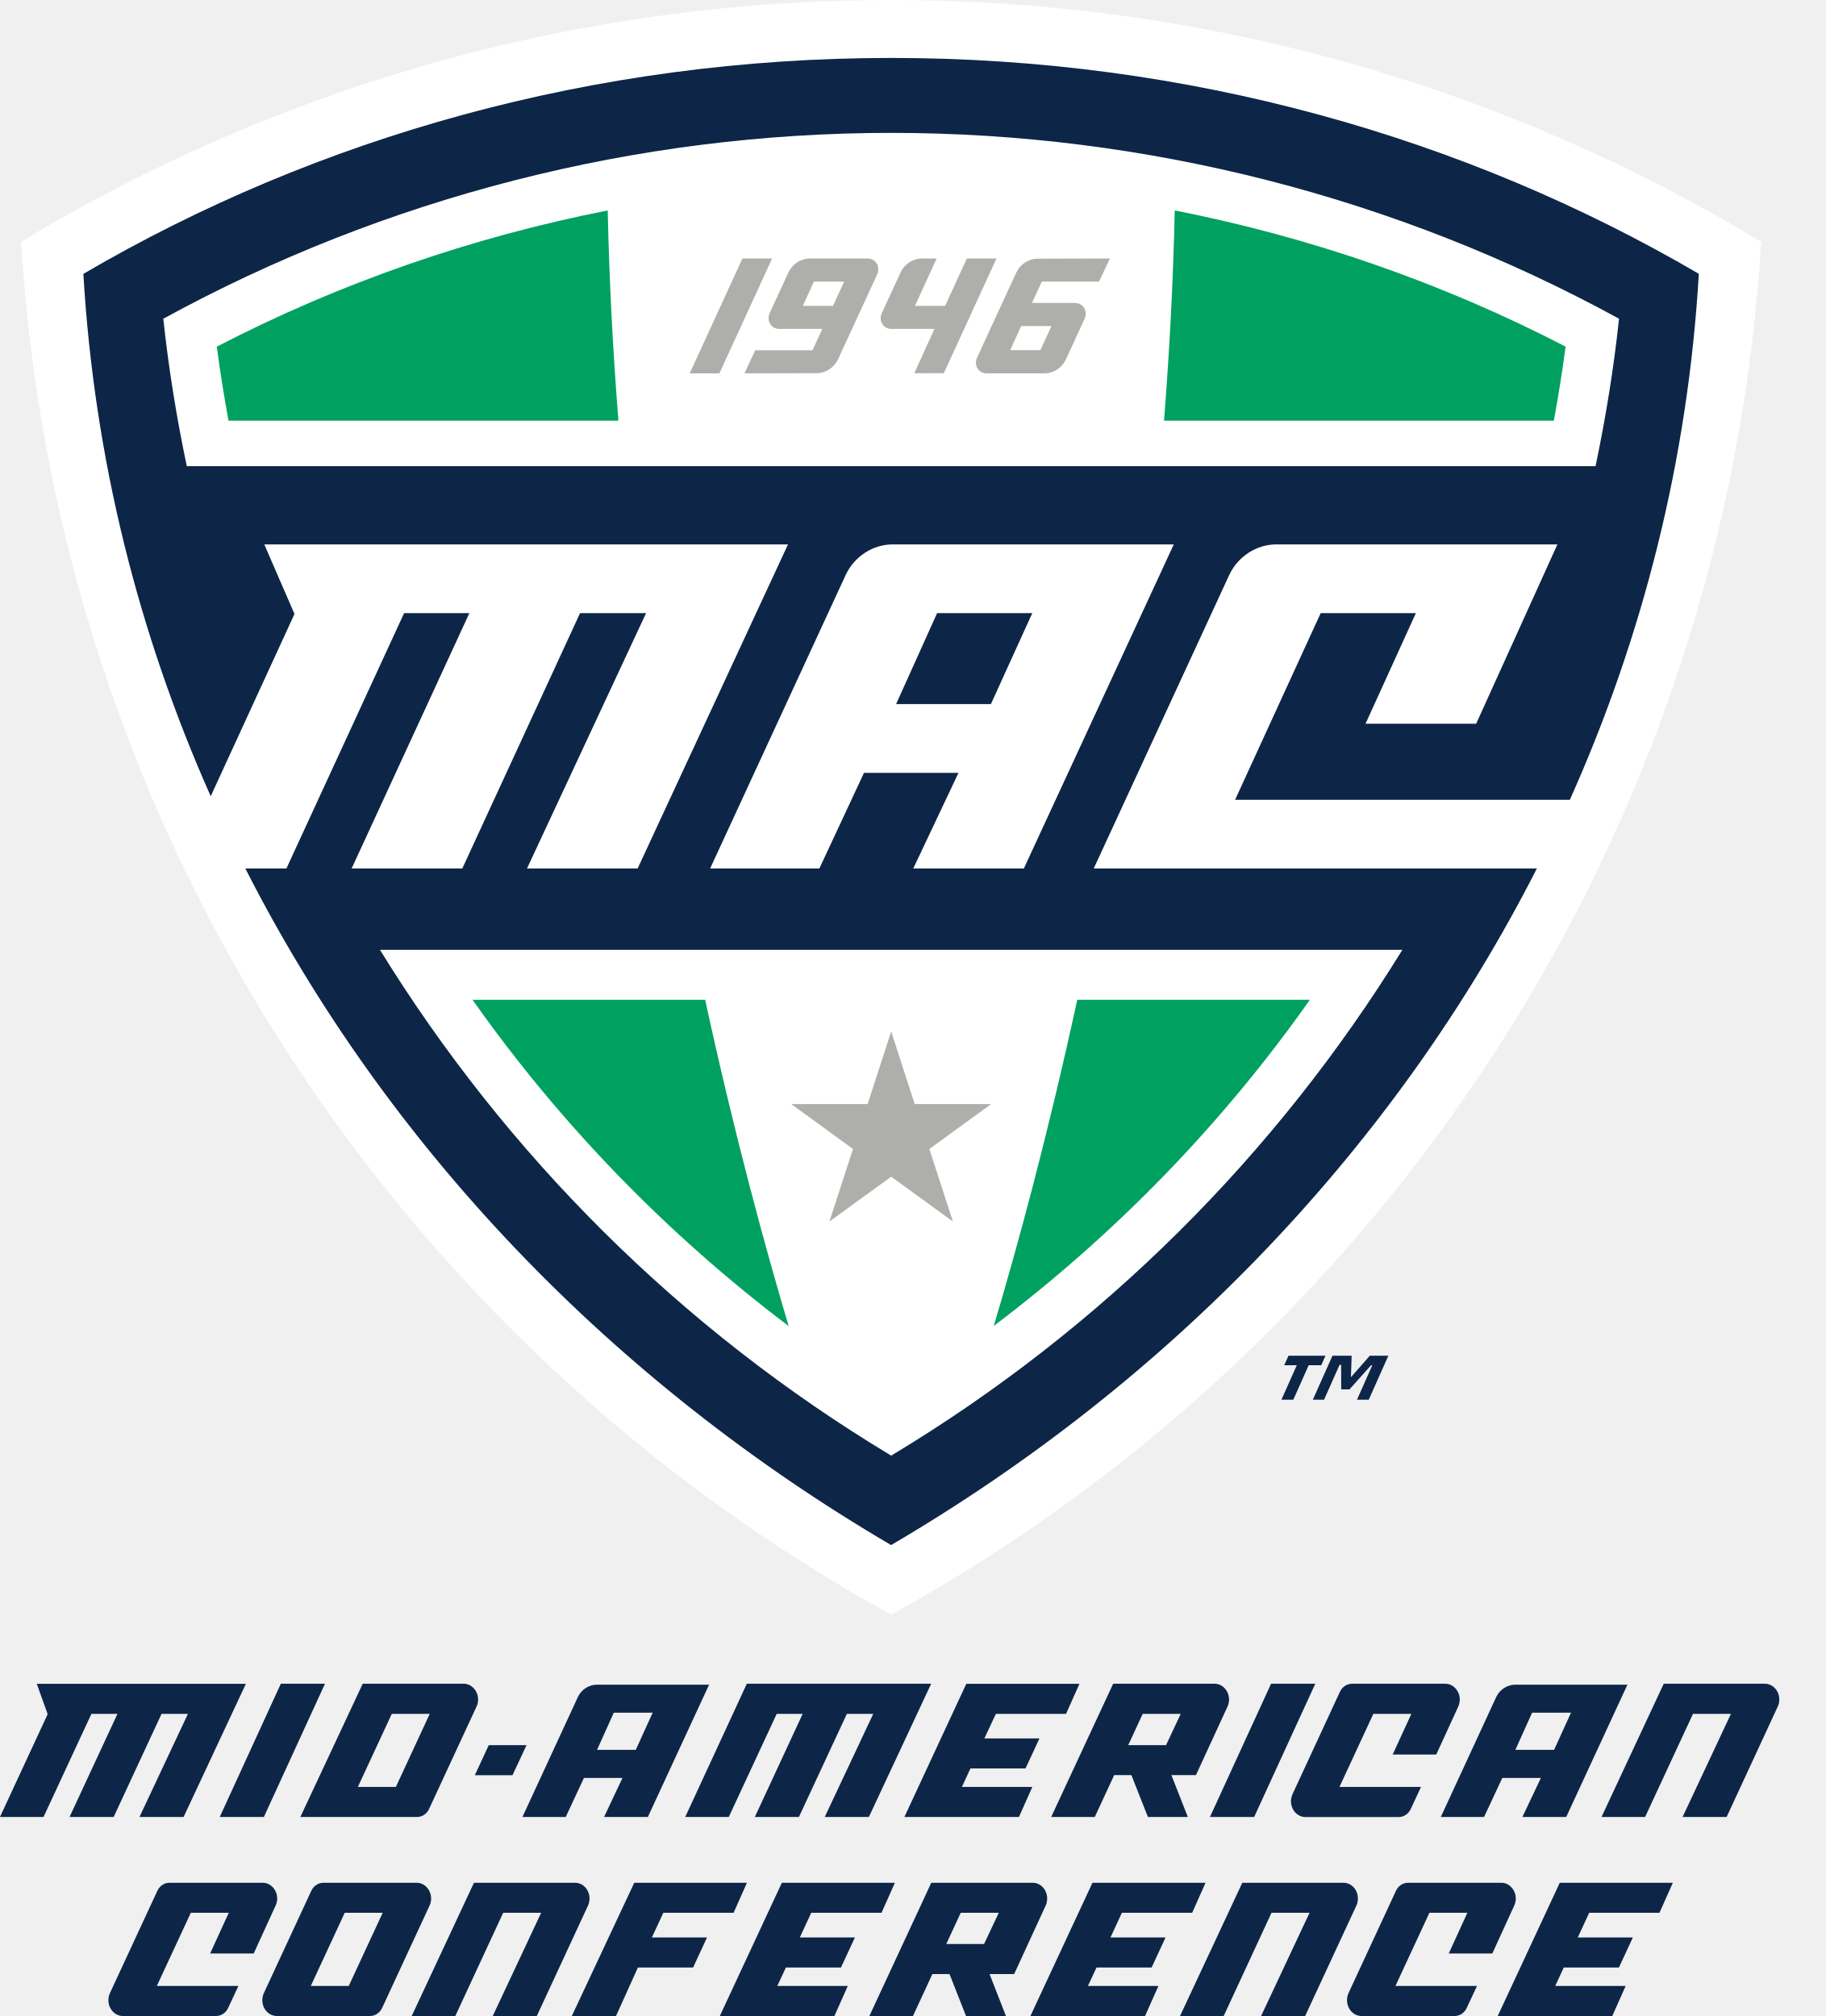
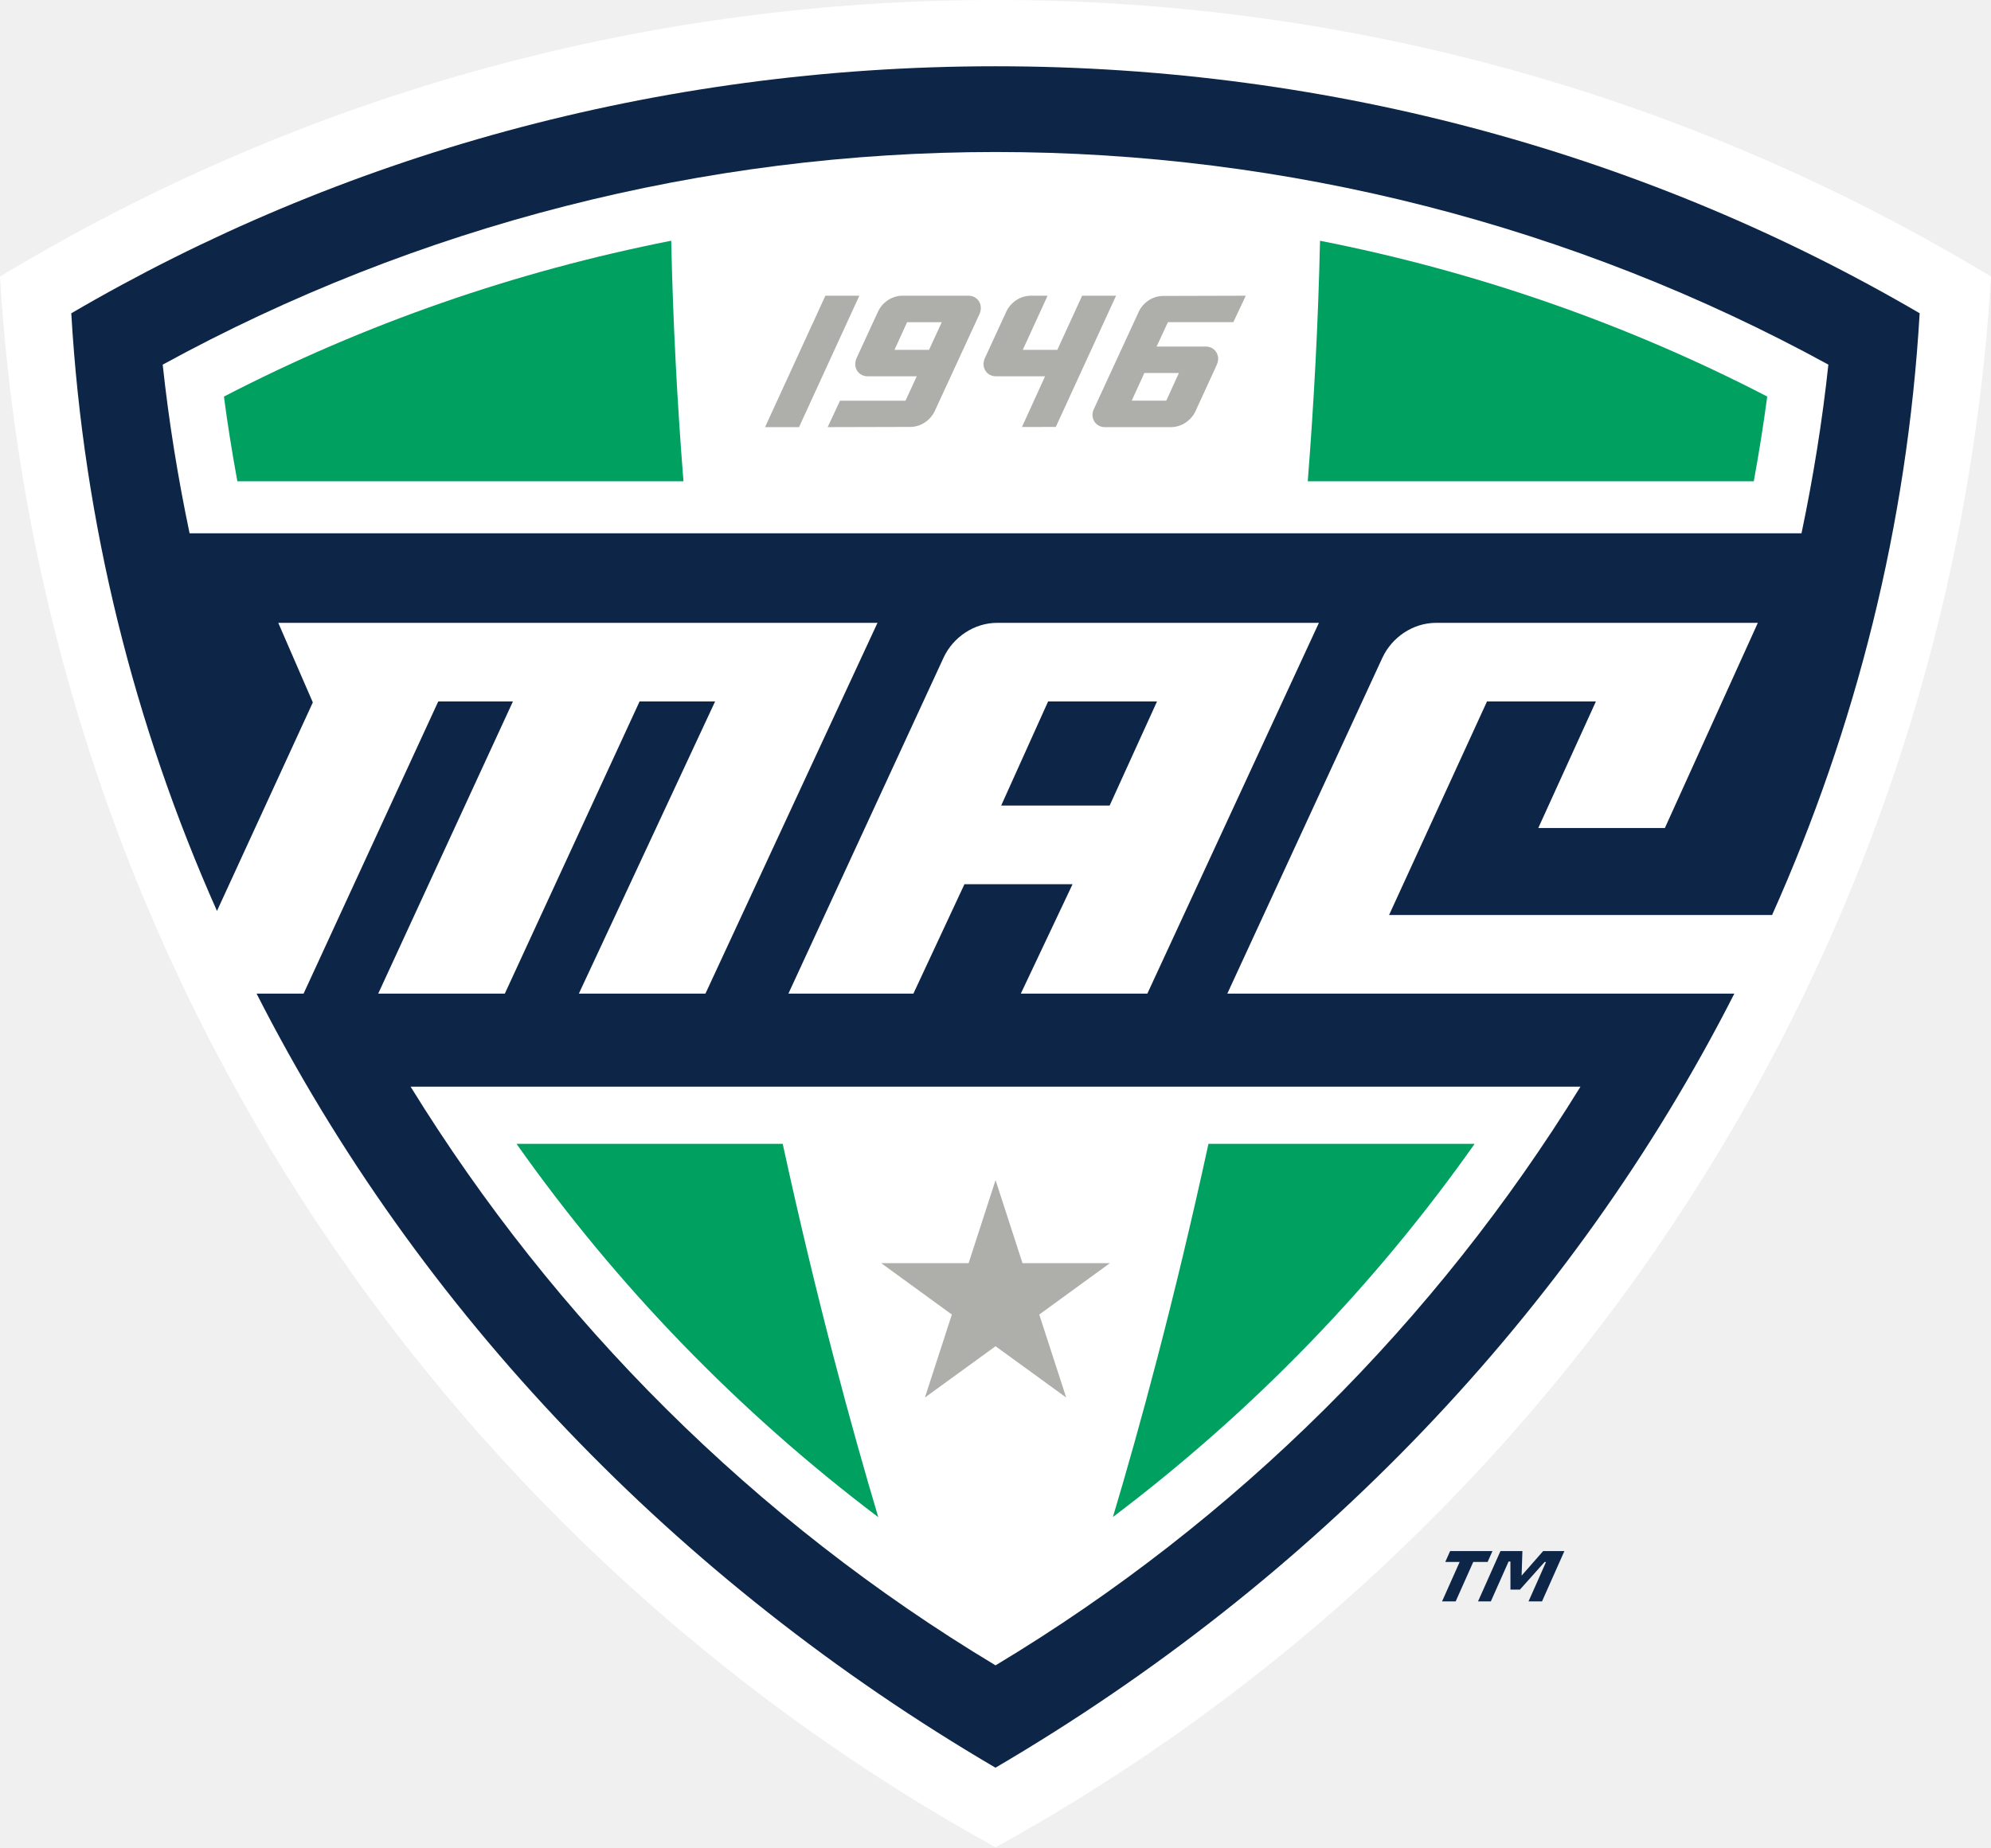
- <svg xmlns="http://www.w3.org/2000/svg" enable-background="new 0 0 233.333 257.677" xml:space="preserve" height="257.68px" viewBox="0 0 233.333 257.677" width="233.33px" version="1.1" y="0px" x="0px">
+ <svg xmlns="http://www.w3.org/2000/svg" enable-background="new 0 0 233.333 257.677" xml:space="preserve" height="206.38px" viewBox="2.694 0 222.38 206.38" width="222.38px" version="1.1" y="0px" x="0px">
  <g style="">
    <g fill="none">
      <rect height="215.01" width="233.33" y="0" x="0" />
      <rect height="215.01" width="227.39" y="0" x="0" />
      <rect height="215.01" width="233.33" y="0" x="0" />
    </g>
-     <path fill="#0d2647" d="m46.355 215.21l-7.97 17.03h14.91c0.682 0 1.268-0.42 1.547-1.04l6.076-13.11c0.126-0.27 0.185-0.57 0.18-0.89-0.009-1.09-0.839-1.99-1.846-1.99h-12.897zm-10.466 0l-7.805 17.03h5.639l7.808-17.03h-5.642zm59.554 0l-7.873 17.03h5.567l6.125-13.18h3.318l-6.113 13.18h5.633l6.13-13.18h3.37l-6.2 13.18h5.64l7.96-17.03h-23.557zm46.817 0l-7.92 17.03h5.57l2.48-5.35h2.2l2.11 5.35h5.1l-2.1-5.35h3.14l4.05-8.8c0.12-0.27 0.18-0.57 0.18-0.89-0.02-1.09-0.84-1.99-1.84-1.99h-12.97zm20.18 0l-7.81 17.03h5.65l7.81-17.03h-5.65zm10.35 0c-0.68 0-1.28 0.43-1.56 1.05l-6.07 13.11c-0.11 0.27-0.18 0.57-0.18 0.88 0.02 1.11 0.84 2 1.85 2h11.91c0.69 0 1.28-0.43 1.56-1.05l1.3-2.8h-10.42l4.33-9.34h4.86l-2.39 5.2h5.57l2.83-6.17c0.1-0.27 0.18-0.57 0.18-0.89-0.02-1.09-0.85-1.99-1.86-1.99h-11.91zm39.83 0l-7.95 17.03h5.57l6.12-13.18h4.85l-6.18 13.18h5.63l6.55-14.15c0.13-0.27 0.19-0.57 0.18-0.89-0.01-1.09-0.83-1.99-1.85-1.99h-12.92zm-207.92 0.01l1.391 3.88-6.094 13.14h5.566l6.12-13.18h3.328l-6.121 13.18h5.636l6.121-13.18h3.371l-6.193 13.18h5.639l7.959-17.02h-26.723zm118.79 0l-7.91 17.02h14.64l1.71-3.84h-9l1.09-2.36h7.04l1.78-3.84h-7.04l1.47-3.14h8.97l1.71-3.84h-14.46zm-47.199 0.11c-1.055 0-2.011 0.65-2.441 1.58l-7.082 15.33h5.529l2.33-4.99h4.924l-2.352 4.99h5.596l7.826-16.91h-14.33zm117.36 0c-1.05 0-2 0.65-2.44 1.58l-7.08 15.33h5.53l2.33-4.99h4.93l-2.36 4.99h5.6l7.82-16.91h-14.33zm-115.21 3.58h4.968l-2.158 4.75h-4.949l2.139-4.75zm117.36 0h4.97l-2.16 4.75h-4.95l2.14-4.75zm-145.73 0.15h4.848l-4.328 9.34h-4.857l4.337-9.34zm95.964 0h4.86l-1.88 4h-4.83l1.85-4zm-83.573 4l-1.779 3.84h4.812l1.795-3.84h-4.828zm-40.801 17.59c-0.681 0-1.272 0.42-1.556 1.04l-6.077 13.11c-0.118 0.27-0.175 0.57-0.175 0.88 0.014 1.11 0.84 2 1.851 2h11.906c0.688 0 1.272-0.43 1.557-1.05l1.301-2.79h-10.426l4.342-9.35h4.851l-2.382 5.2h5.57l2.82-6.17c0.114-0.27 0.19-0.57 0.182-0.88-0.014-1.1-0.845-1.99-1.846-1.99h-11.918zm19.682 0c-0.691 0-1.28 0.42-1.565 1.04l-6.08 13.11c-0.116 0.27-0.173 0.56-0.173 0.88 0.013 1.11 0.842 2 1.845 2h11.92c0.682 0 1.27-0.43 1.555-1.05l6.074-13.11c0.113-0.27 0.181-0.57 0.176-0.88-0.014-1.1-0.841-1.99-1.842-1.99h-11.91zm19.228 0l-7.955 17.03h5.573l6.115-13.19h4.851l-6.183 13.19h5.633l6.562-14.16c0.112-0.27 0.177-0.57 0.172-0.89-0.012-1.09-0.832-1.98-1.842-1.98h-12.926zm20.487 0l-7.981 17.03h5.649l2.797-6.2h7.056l1.774-3.84h-7.043l1.461-3.15h8.98l1.705-3.84h-14.398zm18.863 0l-7.93 17.03h14.644l1.71-3.84h-9.006l1.096-2.36h7.04l1.78-3.84h-7.04l1.46-3.15h8.98l1.71-3.84h-14.444zm19.094 0l-7.91 17.03h5.57l2.48-5.36h2.19l2.11 5.36h5.1l-2.09-5.36h3.14l4.05-8.8c0.12-0.27 0.17-0.57 0.17-0.89-0.01-1.09-0.84-1.98-1.84-1.98h-12.97zm20.6 0l-7.93 17.03h14.65l1.71-3.84h-9.01l1.1-2.36h7.04l1.78-3.84h-7.04l1.46-3.15h8.98l1.71-3.84h-14.45zm19.15 0l-7.96 17.03h5.58l6.11-13.19h4.86l-6.19 13.19h5.63l6.57-14.16c0.11-0.27 0.18-0.57 0.17-0.89-0.01-1.09-0.83-1.98-1.84-1.98h-12.93zm21.19 0c-0.69 0-1.28 0.42-1.56 1.04l-6.08 13.11c-0.11 0.27-0.17 0.57-0.17 0.88 0.02 1.11 0.83 2 1.85 2h11.91c0.68 0 1.27-0.43 1.55-1.05l1.3-2.79h-10.42l4.34-9.35h4.85l-2.38 5.2h5.57l2.82-6.17c0.11-0.27 0.19-0.57 0.18-0.88-0.02-1.1-0.85-1.99-1.85-1.99h-11.91zm19.38 0l-7.93 17.03h14.64l1.71-3.84h-9l1.09-2.36h7.05l1.78-3.84h-7.04l1.46-3.15h8.98l1.71-3.84h-14.45zm-155.28 3.84h4.851l-4.338 9.35h-4.851l4.338-9.35zm78.725 0h4.86l-1.88 3.99h-4.83l1.85-3.99z" />
    <path fill="#fff" d="m2.694 30.9c4.591 75.7 48.302 140.85 111.2 175.48 62.88-34.63 106.59-99.78 111.18-175.48-32.45-19.609-70.49-30.9-111.18-30.9-40.696 0-78.742 11.291-111.2 30.9" />
    <path fill="#0d2647" d="m157.11 73.456c1.066-2.27 3.41-3.873 5.996-3.873h35.926l-10.383 22.921h-14.138l6.433-14.137h-12.164l-10.936 23.855h42.781c9.35-20.896 15.1-43.525 16.48-67.226-29.87-17.468-65.26-27.593-103.22-27.593-37.963 0-73.366 10.125-103.23 27.598 1.375 23.525 7.034 46.001 16.274 66.771l10.706-23.298-3.859-8.889h66.926l-19.215 41.422h-14.138l15.216-32.638h-8.436l-15.049 32.638h-14.142l15.045-32.638h-8.341l-15.04 32.638h-5.249c18.086 35.564 46.862 65.575 82.528 86.479 35.668-20.904 64.44-50.915 82.526-86.479h-56.631l17.332-37.549z" />
    <path fill="#fff" d="m113.89 16.982c-32.56 0-64.637 8.219-93.023 23.756 0.682 6.36 1.701 12.64 3.002 18.84h180.04c1.3-6.2 2.32-12.482 3-18.842-28.39-15.537-60.46-23.754-93.02-23.754zm-65.335 104.42c16.092 26.1 38.344 48.43 65.335 64.65 26.99-16.22 49.24-38.54 65.33-64.65h-130.66z" />
    <path fill="#00a160" d="m77.664 26.895c-17.374 3.418-34.22 9.26-49.959 17.41 0.415 3.174 0.926 6.331 1.5 9.463h49.826c-0.695-8.767-1.169-17.749-1.367-26.873zm72.466 0.001c-0.2 9.122-0.68 18.106-1.37 26.872h49.82c0.57-3.137 1.08-6.29 1.5-9.467-15.73-8.145-32.58-13.989-49.95-17.405zm-89.745 100.89c11.136 15.79 24.749 29.88 40.405 41.71-2.922-9.8-6.863-24.16-10.673-41.71h-29.732zm77.285 0c-3.81 17.54-7.74 31.9-10.67 41.69 15.65-11.82 29.27-25.9 40.4-41.69h-29.73z" />
    <path fill="#aeafaa" d="m94.883 33.037l-6.738 14.682h3.794l6.737-14.682h-3.793zm8.617 0c-1.17 0-2.22 0.716-2.72 1.736l-2.411 5.231c-0.082 0.169-0.13 0.357-0.144 0.551-0.067 0.822 0.546 1.484 1.367 1.484h5.498l-1.26 2.729h-7.312l-1.381 2.951 9.223-0.024c1.17 0 2.22-0.716 2.72-1.732l5.02-10.883c0.07-0.173 0.13-0.36 0.14-0.555 0.07-0.822-0.54-1.488-1.37-1.488h-7.37zm14.33 0c-1.17 0-2.22 0.716-2.72 1.736l-2.41 5.231c-0.08 0.168-0.13 0.357-0.15 0.551-0.06 0.822 0.55 1.484 1.37 1.484h5.5l-2.58 5.666 3.78-0.01 6.73-14.658h-3.79l-2.77 6.049h-3.86l2.77-6.049h-1.87zm24.01 0l-9.23 0.025c-1.17 0-2.22 0.718-2.71 1.733l-5.02 10.883c-0.08 0.171-0.14 0.355-0.16 0.554-0.06 0.822 0.55 1.487 1.38 1.487h7.37c1.17 0 2.23-0.718 2.73-1.733l2.4-5.23c0.08-0.174 0.13-0.36 0.15-0.555 0.06-0.82-0.55-1.484-1.37-1.484h-5.5l1.26-2.725h7.31l1.39-2.955zm-37.83 2.959h3.87l-1.42 3.09h-3.86l1.41-3.09zm26.5 5.674h3.86l-1.41 3.09h-3.86l1.41-3.09zm-16.62 90.17l-3.01 9.28h-9.76l7.89 5.74-3.01 9.27 7.89-5.73 7.89 5.73-3.01-9.27 7.89-5.74h-9.76l-3.01-9.28z" />
    <path fill="#0d2647" d="m168.85 174.5h-1.604l-1.964 4.405h-1.52l1.965-4.405h-1.607l0.543-1.217h4.73l-0.543 1.217zm6.076 4.405h-1.506l1.953-4.397h-0.16l-2.752 3.08h-1.06l-0.005-3.135h-0.204l-1.981 4.452h-1.431l2.505-5.622h2.45l-0.089 2.746 2.408-2.746h2.373l-2.501 5.622z" />
    <path fill="#fff" d="m114.08 69.583c-2.582 0-4.928 1.602-5.989 3.873l-17.337 37.549h13.961l5.7-12.222h12.077l-5.78 12.222h14.133l19.161-41.422h-35.926zm12.554 20.411h-12.115l5.24-11.627h12.165l-5.29 11.627z" />
  </g>
</svg>
